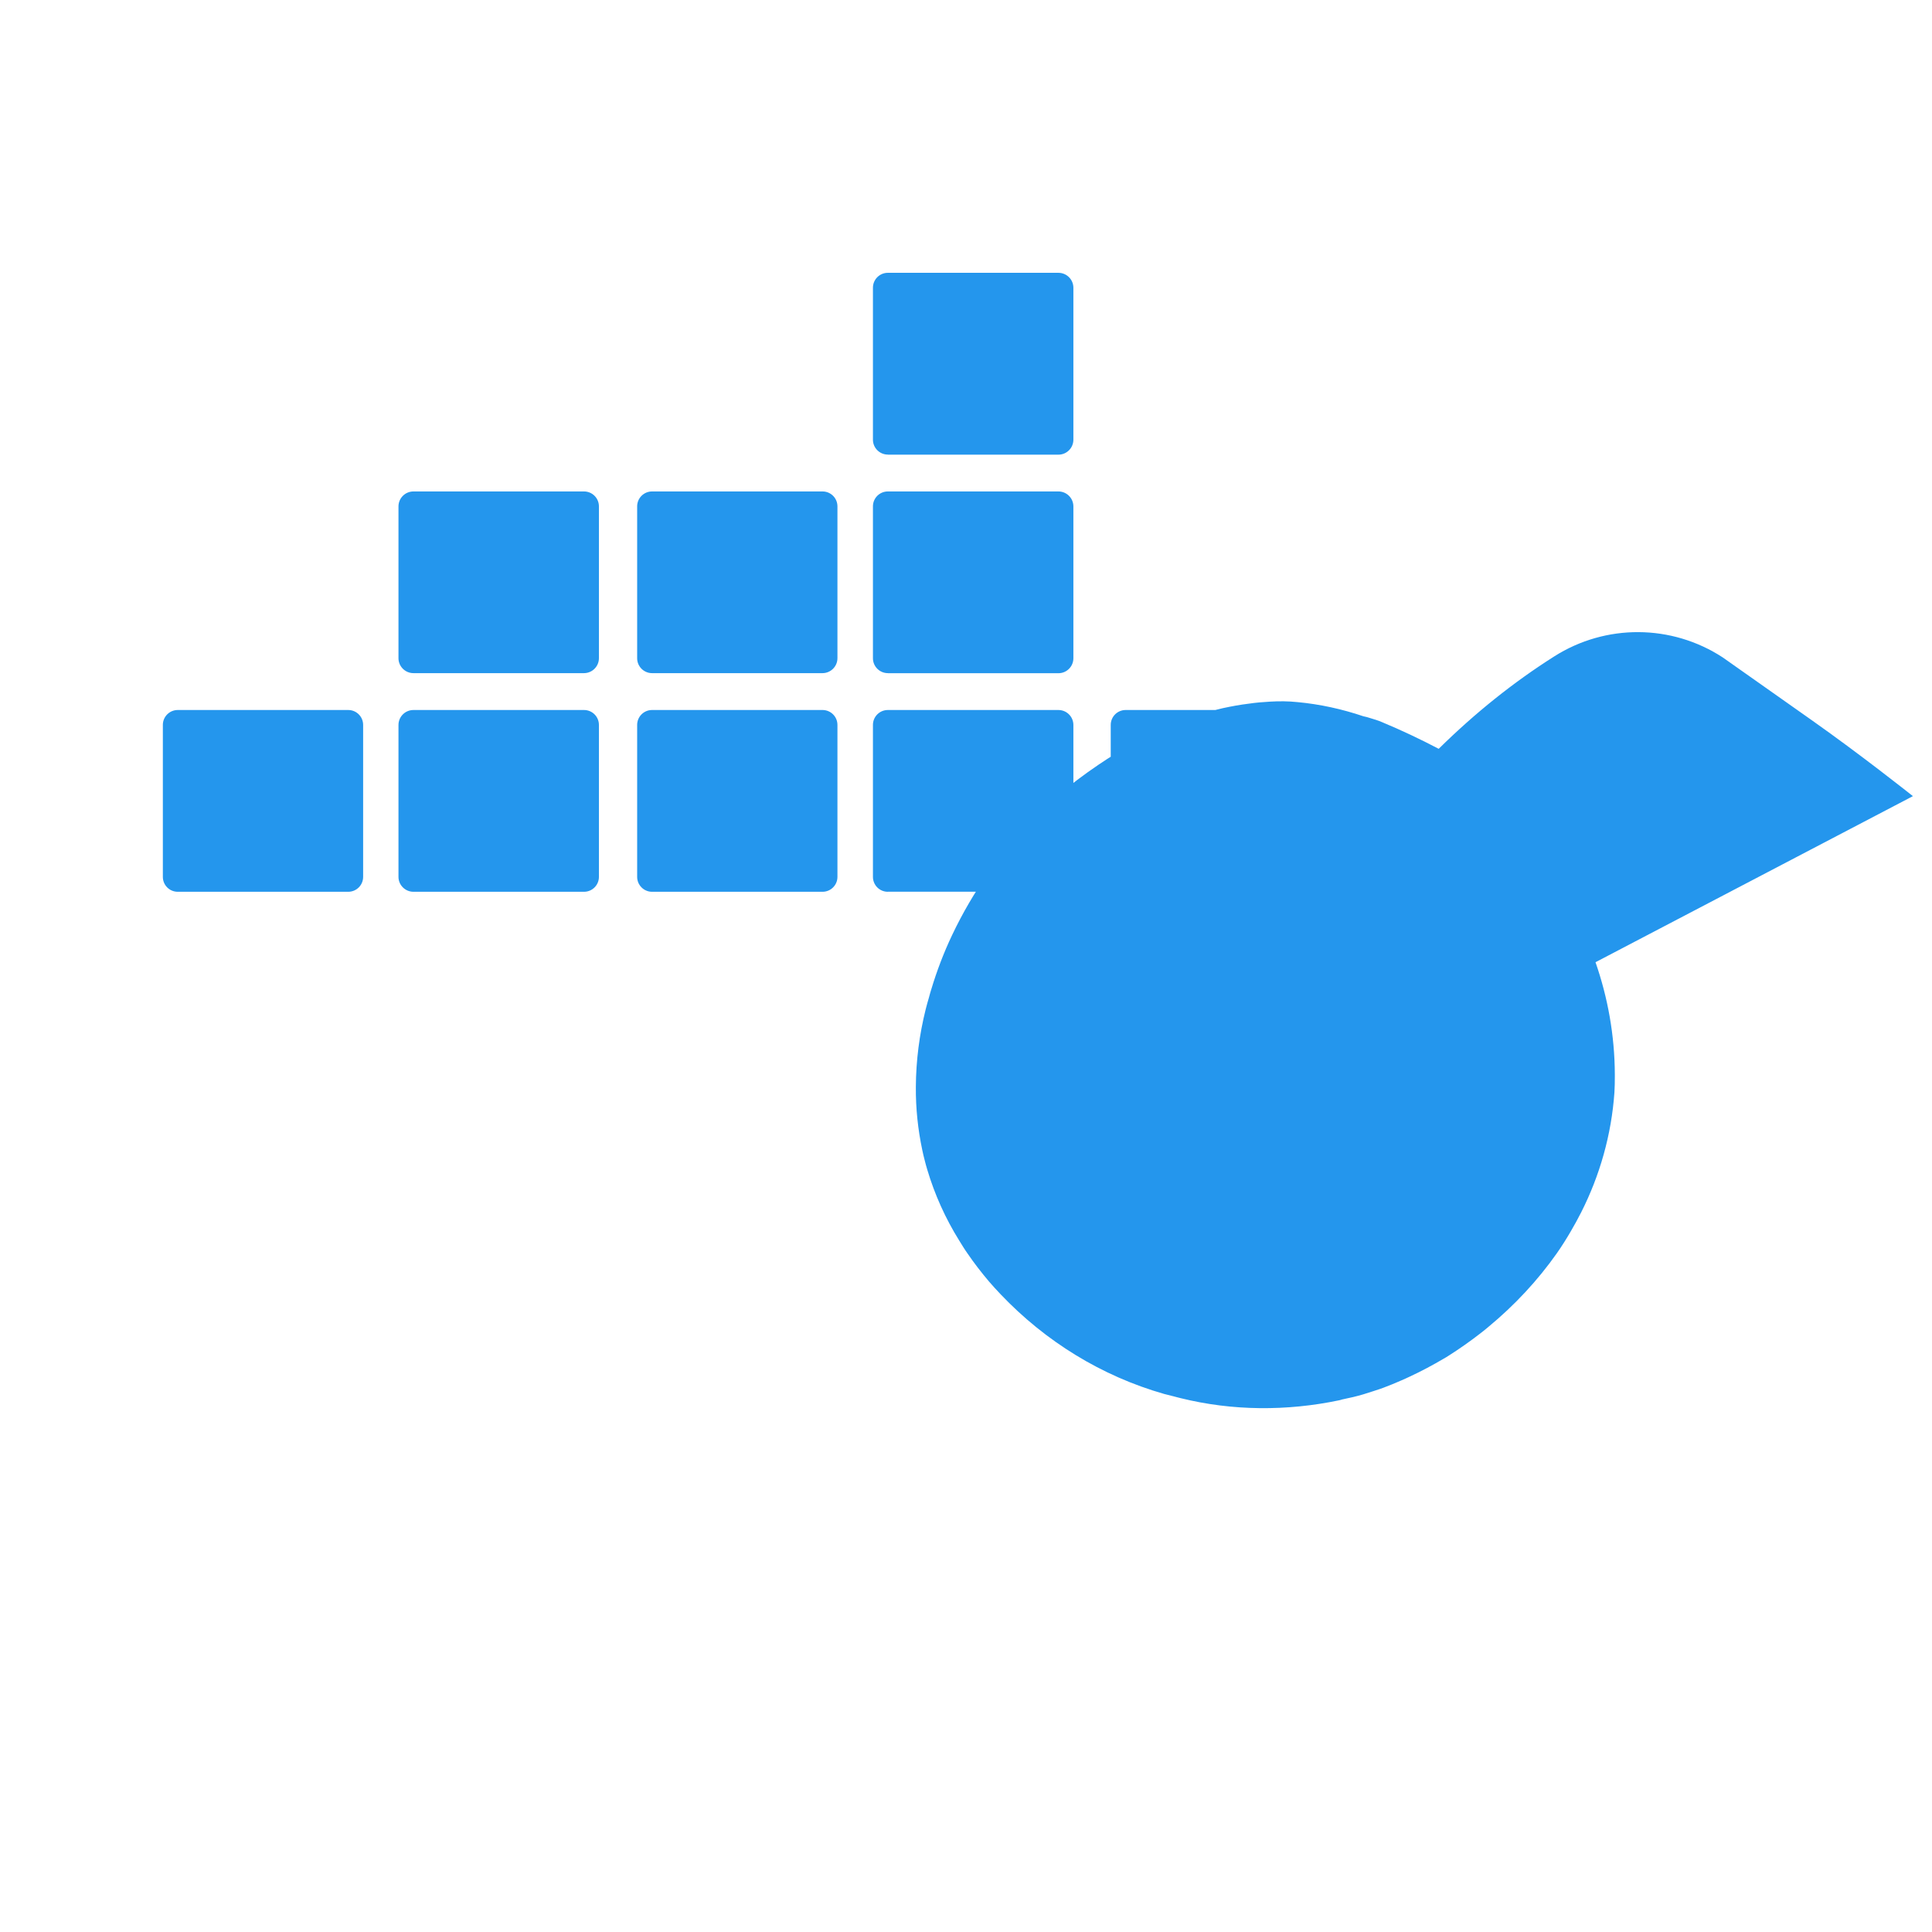
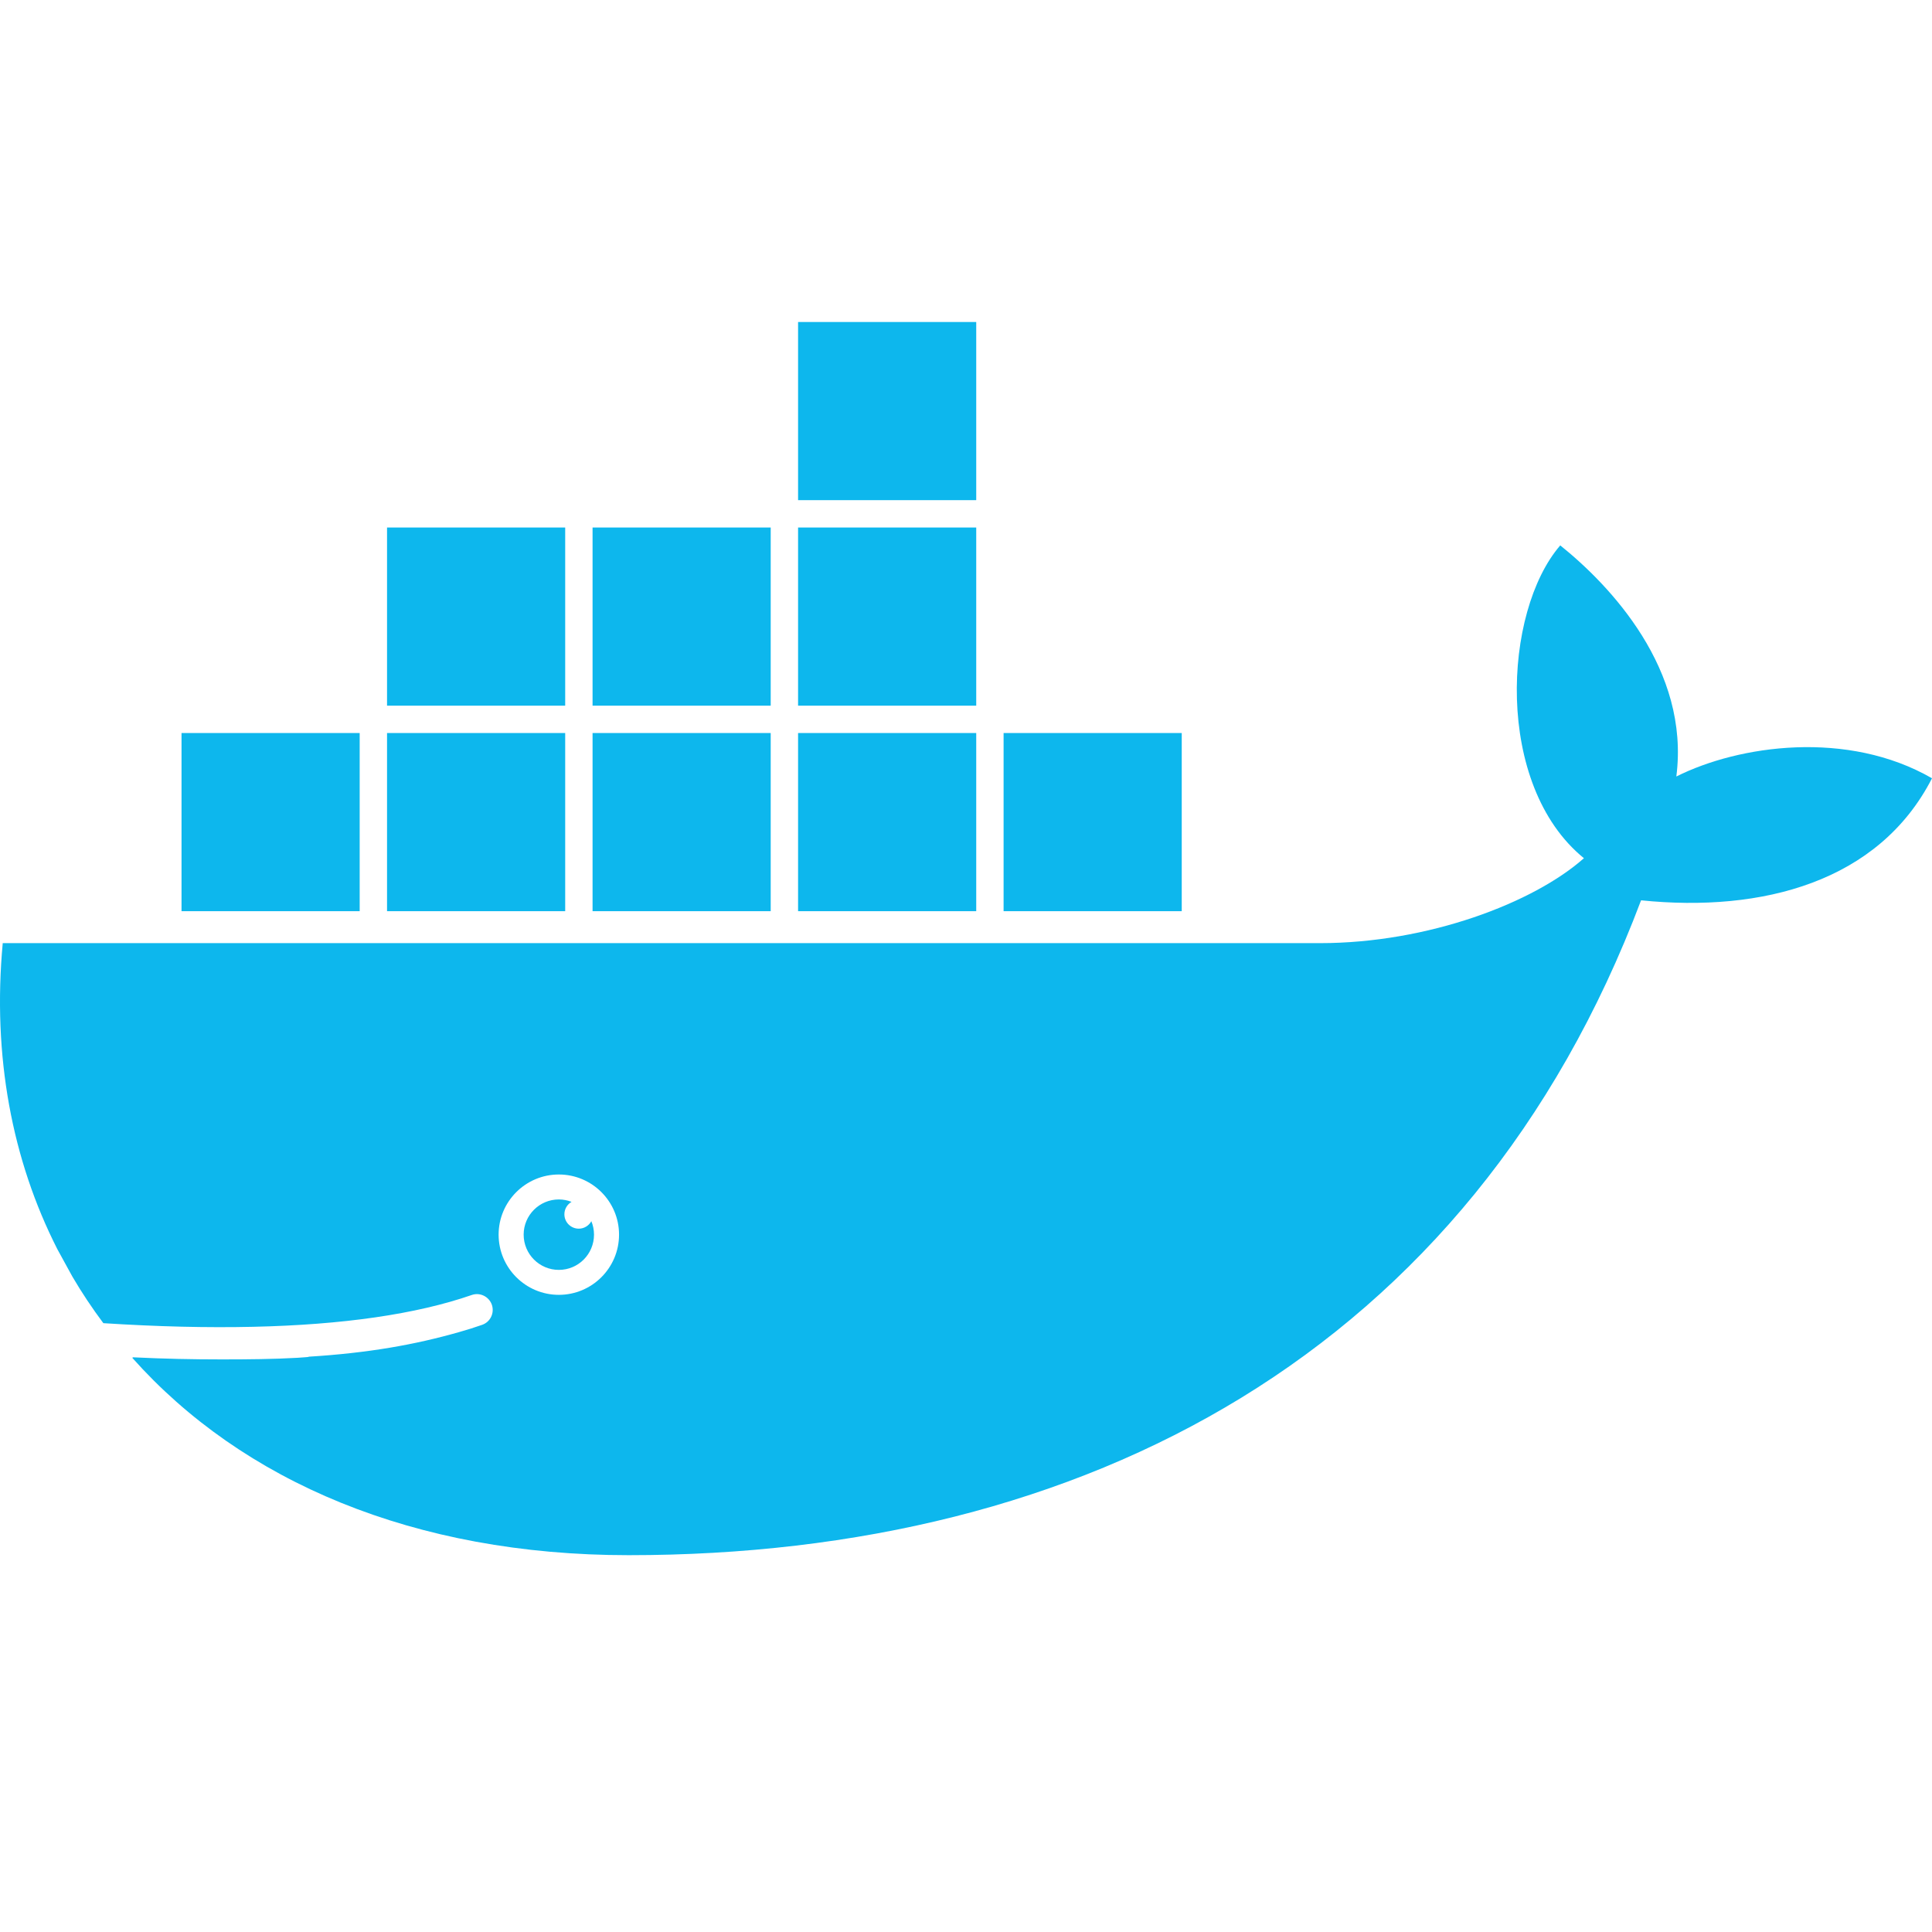
- <svg xmlns="http://www.w3.org/2000/svg" viewBox="0 0 24 24">
-   <path fill="#2496ED" d="M13.983 11.078h2.119a.186.186 0 00.186-.185V9.006a.186.186 0 00-.186-.186h-2.119a.185.185 0 00-.185.185v1.888c0 .102.083.185.185.185m-2.954-5.43h2.119a.186.186 0 00.186-.186V3.574a.186.186 0 00-.186-.185h-2.119a.185.185 0 00-.185.185v1.888c0 .102.083.185.185.185m0 2.716h2.119a.186.186 0 00.186-.186V6.29a.186.186 0 00-.186-.185h-2.119a.185.185 0 00-.185.185v1.887c0 .102.083.185.185.185m-2.93 0h2.12a.186.186 0 00.184-.186V6.29a.185.185 0 00-.185-.185H8.1a.185.185 0 00-.185.185v1.887c0 .102.083.185.185.185m-2.964 0h2.119a.186.186 0 00.185-.186V6.29a.185.185 0 00-.185-.185H5.136a.186.186 0 00-.186.185v1.887c0 .102.084.185.186.185m5.893 2.715h2.119a.186.186 0 00.186-.185V9.006a.186.186 0 00-.186-.186h-2.119a.185.185 0 00-.185.185v1.888c0 .102.082.185.185.185m-2.93 0h2.12a.185.185 0 00.184-.185V9.006a.185.185 0 00-.184-.186h-2.12a.185.185 0 00-.184.185v1.888c0 .102.083.185.185.185m-2.964 0h2.119a.185.185 0 00.185-.185V9.006a.185.185 0 00-.184-.186H5.136a.186.186 0 00-.186.186v1.887c0 .102.084.185.186.185m-2.929 0h2.12a.185.185 0 00.184-.185V9.006a.185.185 0 00-.184-.186h-2.12a.185.185 0 00-.184.185v1.888c0 .102.082.185.185.185M23.763 9.89c-.065-.051-.643-.51-1.249-.938-.379-.267-.75-.53-1.113-.785a1.933 1.933 0 00-2.095-.012c-.505.32-.98.7-1.434 1.147-.229-.12-.463-.231-.701-.33-.05-.022-.101-.037-.151-.052-.028-.01-.055-.016-.083-.022-.266-.09-.54-.15-.818-.176-.114-.012-.228-.013-.342-.006-.088.005-.175.012-.262.025-.109.013-.217.033-.324.056a4.48 4.48 0 00-.66.21c-.054.025-.109.047-.162.074-.285.139-.56.302-.817.484-.013.01-.027.018-.04.028-.178.127-.35.266-.512.413-.044.041-.087.083-.129.126-.43.437-.785.937-1.045 1.487-.103.217-.188.441-.257.67-.012.035-.02.07-.03.105-.014.048-.028.096-.04.145-.078.312-.12.634-.122.963-.002.267.026.53.08.785.008.04.018.08.028.119.01.041.021.081.033.121.092.31.226.608.398.884.034.055.067.11.105.163.082.12.172.236.267.348.046.053.093.105.142.156.556.585 1.254 1.016 2.031 1.238.04.011.079.02.119.03.029.007.057.016.085.022.645.16 1.319.163 1.97.027.012-.002.024-.006.036-.01.047-.01.094-.02.141-.031.083-.02.167-.045.249-.073.041-.013.083-.027.124-.042.073-.027.145-.057.216-.088.038-.017.077-.033.115-.052.144-.067.284-.142.418-.221.022-.013.045-.025.066-.04.132-.084.26-.174.384-.27.016-.012.031-.025.047-.037l.031-.025.03-.025c.324-.268.61-.575.848-.913.063-.09.12-.181.174-.274.045-.077.088-.155.128-.234.232-.459.376-.963.413-1.49.004-.065.005-.131.005-.197v-.027c-.002-.488-.088-.956-.24-1.393" />
+ <svg xmlns="http://www.w3.org/2000/svg" width="800px" height="800px" viewBox="0 0 24 24">
+   <path fill="#0DB7ED" fill-rule="evenodd" d="M6.942,14.9 C6.998,14.9 7.051,14.911 7.1,14.93 C7.047,14.961 7.011,15.018 7.011,15.084 C7.011,15.183 7.091,15.263 7.19,15.263 C7.257,15.263 7.316,15.225 7.346,15.17 C7.367,15.221 7.379,15.278 7.379,15.337 C7.379,15.579 7.184,15.775 6.942,15.775 C6.701,15.775 6.505,15.579 6.505,15.337 C6.505,15.096 6.701,14.9 6.942,14.9 L6.942,14.9 Z M6.942,16.085 C6.53,16.085 6.194,15.75 6.194,15.337 C6.194,14.925 6.53,14.59 6.942,14.59 C7.355,14.59 7.69,14.925 7.69,15.337 C7.69,15.75 7.355,16.085 6.942,16.085 L6.942,16.085 Z M20.386,11.184 C18.262,16.812 13.465,19.319 7.81,19.319 C5.138,19.319 3.007,18.4 1.643,16.867 L1.653,16.861 C2.046,16.88 2.398,16.887 2.754,16.887 C3.081,16.887 3.4,16.884 3.695,16.867 C3.721,16.866 3.753,16.862 3.779,16.861 C3.779,16.861 3.87,16.855 3.825,16.854 C4.577,16.808 5.159,16.703 5.702,16.548 C5.702,16.548 5.702,16.548 5.702,16.548 C5.801,16.52 5.897,16.49 5.988,16.458 C6.091,16.423 6.145,16.311 6.11,16.208 C6.074,16.106 5.962,16.051 5.86,16.087 C5.17,16.326 4.26,16.457 3.145,16.482 L3.145,16.482 C2.577,16.495 1.957,16.48 1.285,16.437 L1.284,16.437 C1.145,16.251 1.016,16.058 0.899,15.858 L0.712,15.517 C0.15,14.411 -0.096,13.119 0.034,11.716 L16.397,11.716 C17.741,11.716 19.053,11.214 19.676,10.661 C18.56,9.753 18.671,7.597 19.382,6.775 C20,7.271 20.995,8.316 20.824,9.646 C21.601,9.256 22.951,9.063 24,9.668 C23.341,10.954 21.893,11.338 20.386,11.184 L20.386,11.184 Z M2.255,11.319 L4.468,11.319 L4.468,9.106 L2.255,9.106 L2.255,11.319 Z M4.808,11.319 L7.021,11.319 L7.021,9.106 L4.808,9.106 L4.808,11.319 Z M4.808,8.766 L7.021,8.766 L7.021,6.553 L4.808,6.553 L4.808,8.766 Z M7.361,11.319 L9.574,11.319 L9.574,9.106 L7.361,9.106 L7.361,11.319 Z M7.361,8.766 L9.574,8.766 L9.574,6.553 L7.361,6.553 L7.361,8.766 Z M9.914,11.319 L12.127,11.319 L12.127,9.106 L9.914,9.106 L9.914,11.319 Z M9.914,8.766 L12.127,8.766 L12.127,6.553 L9.914,6.553 L9.914,8.766 Z M9.914,6.213 L12.127,6.213 L12.127,4 L9.914,4 L9.914,6.213 Z M12.467,11.319 L14.68,11.319 L14.68,9.106 L12.467,9.106 L12.467,11.319 Z" />
</svg>
